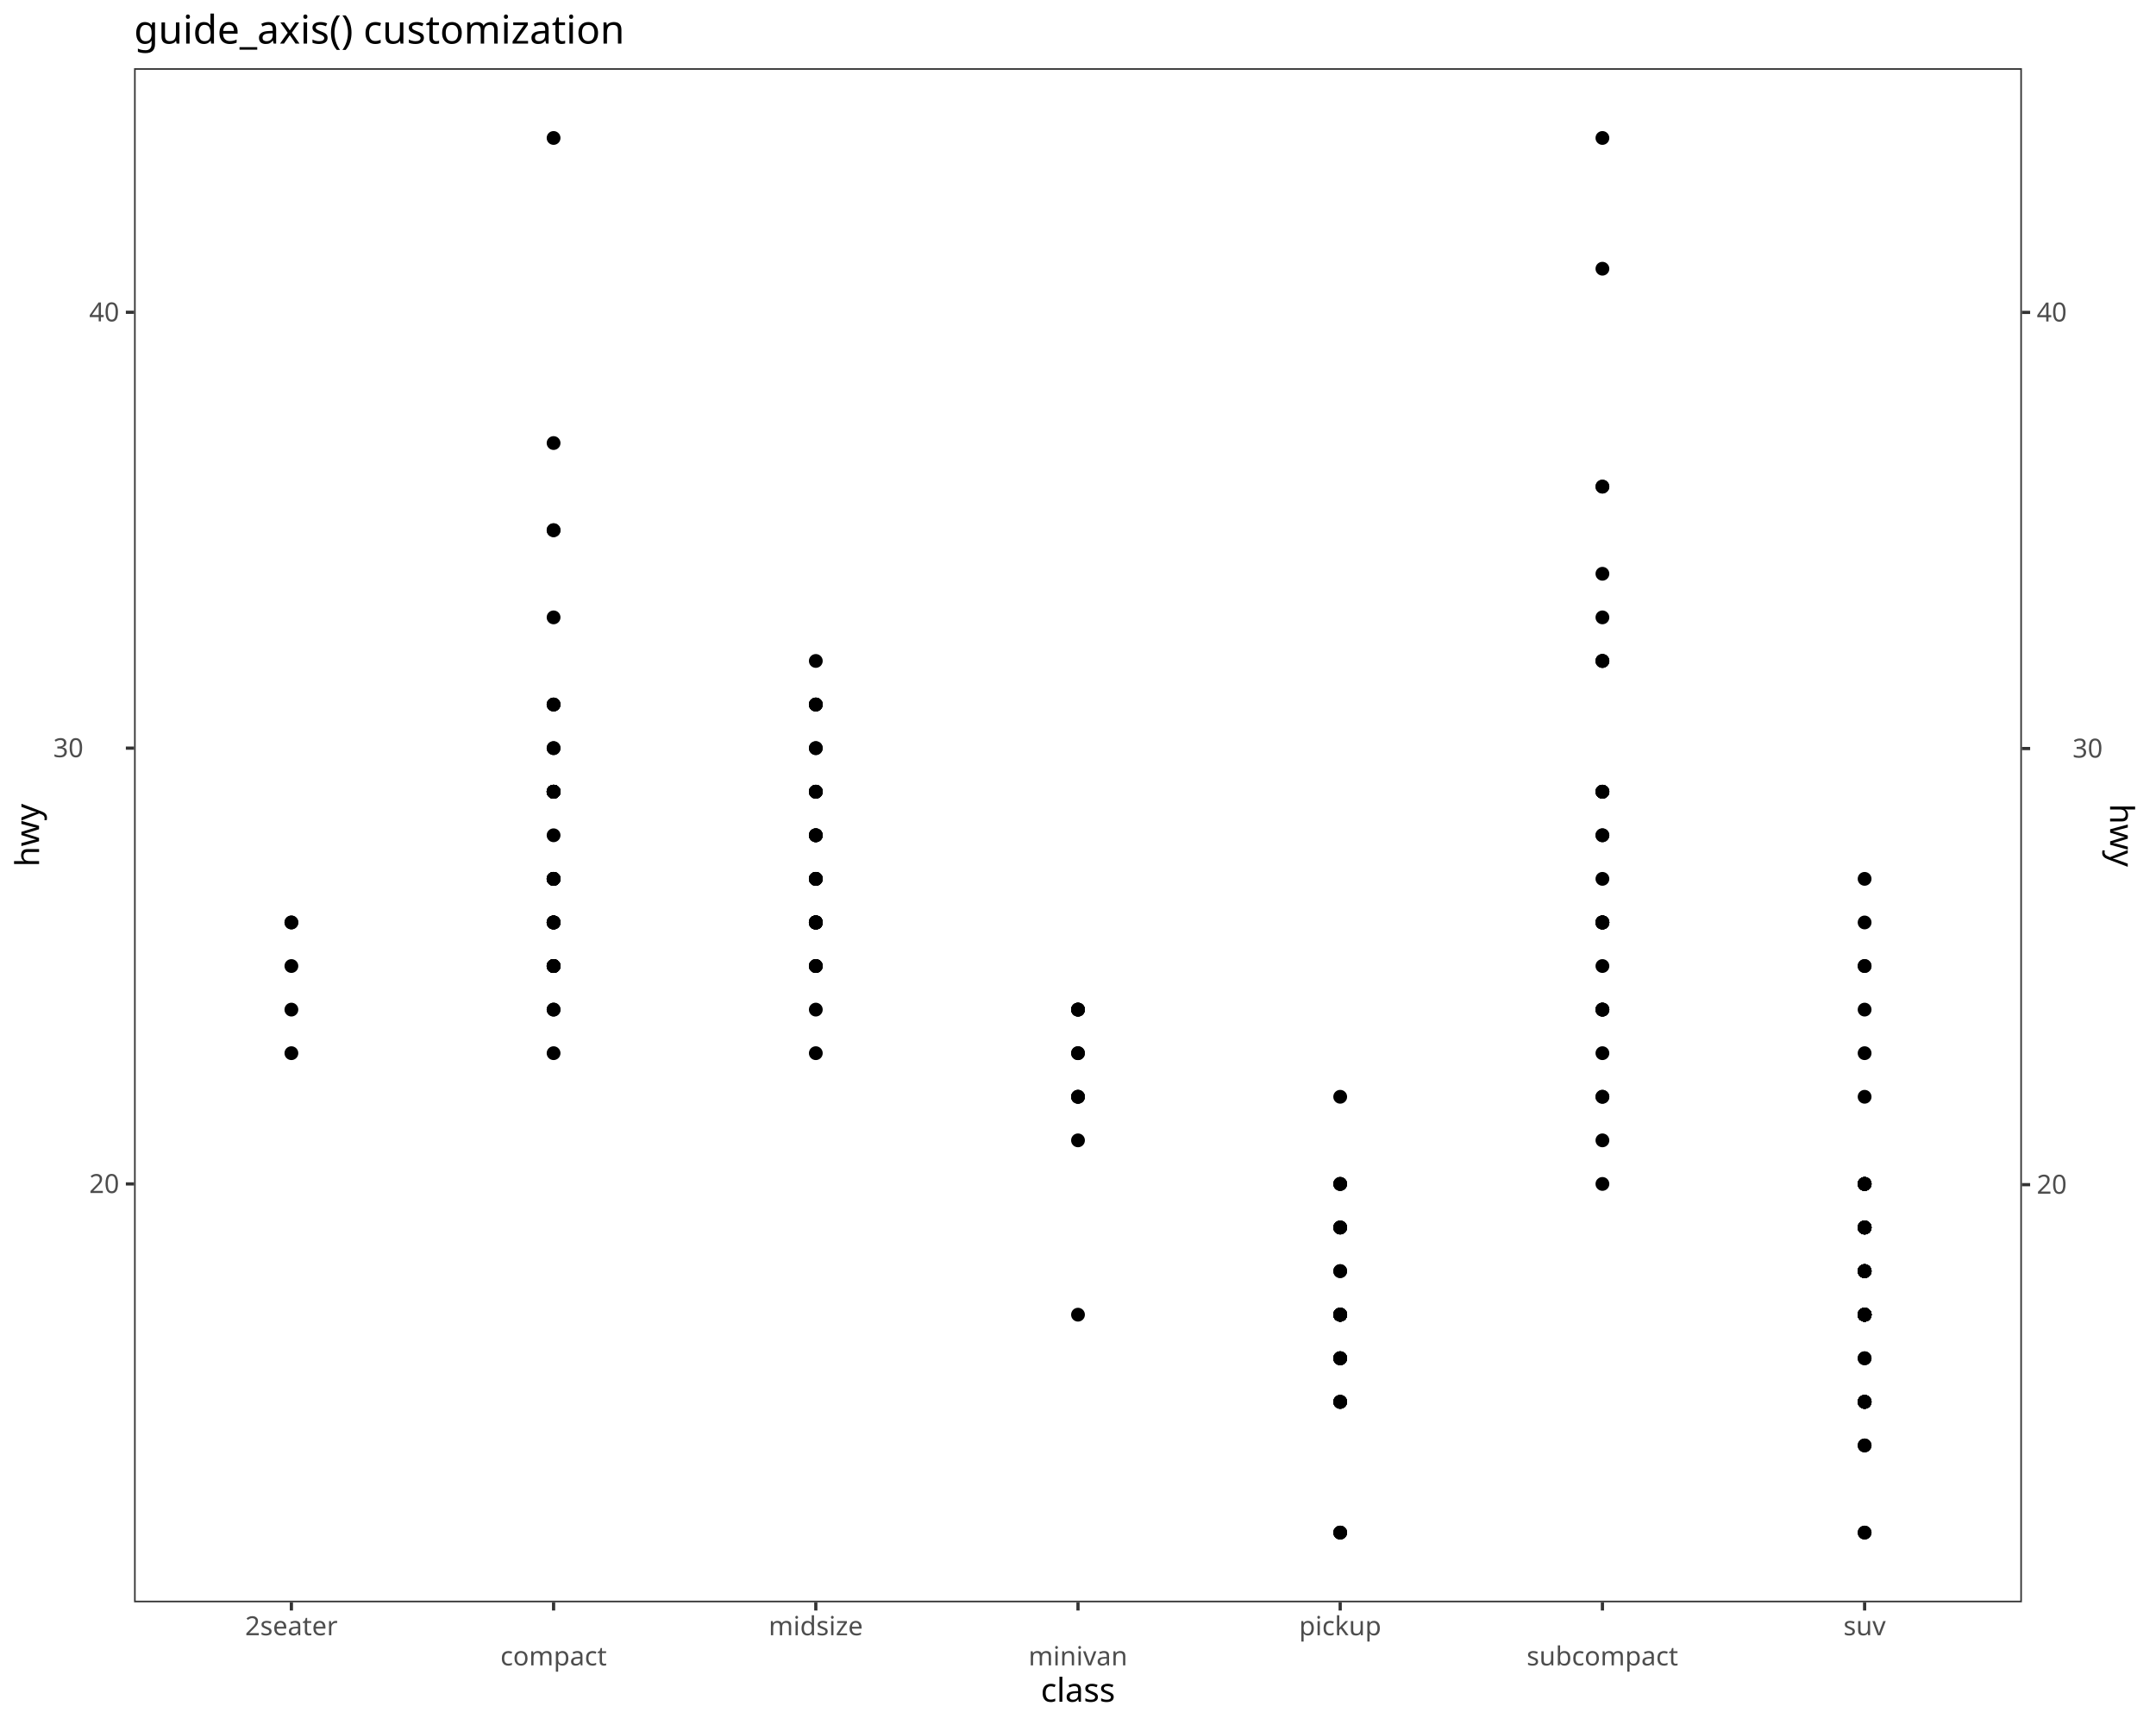
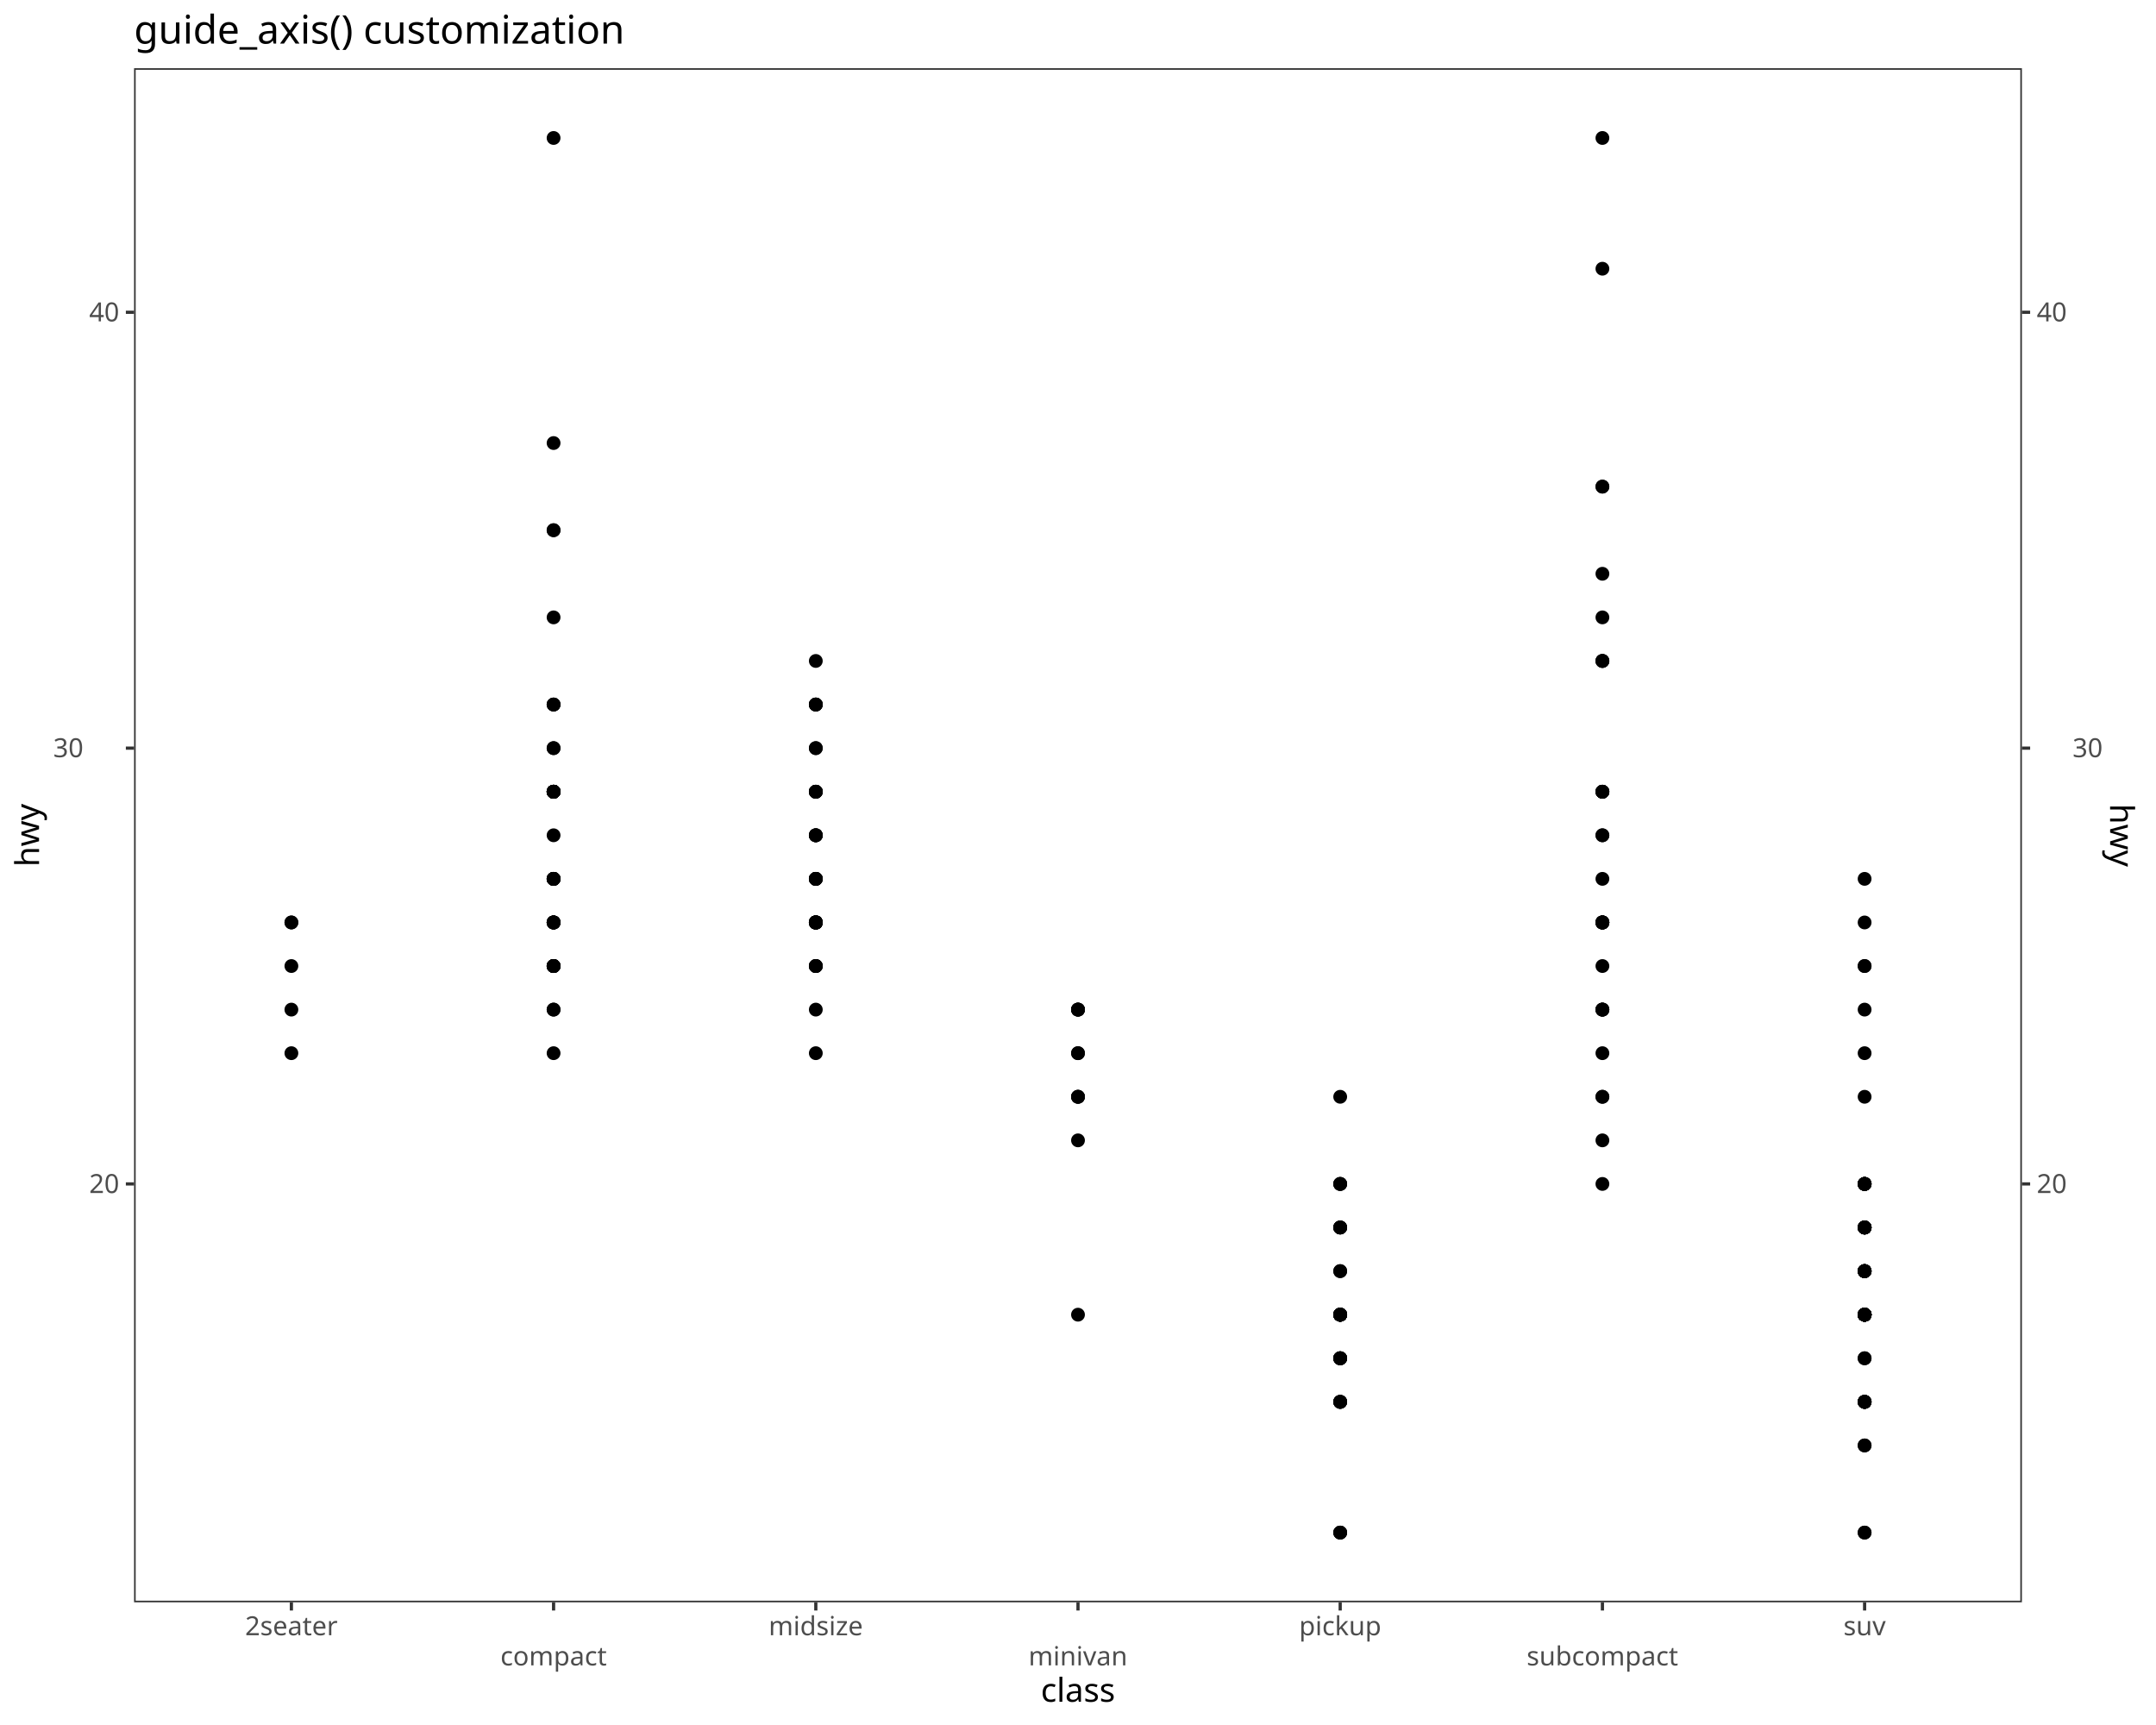
<svg xmlns="http://www.w3.org/2000/svg" class="svglite" data-engine-version="2.0" width="720.00pt" height="576.00pt" viewBox="0 0 720.00 576.00">
  <defs>
    <style type="text/css">
    .svglite line, .svglite polyline, .svglite polygon, .svglite path, .svglite rect, .svglite circle {
      fill: none;
      stroke: #000000;
      stroke-linecap: round;
      stroke-linejoin: round;
      stroke-miterlimit: 10.00;
    }
  </style>
  </defs>
  <rect width="100%" height="100%" style="stroke: none; fill: #FFFFFF;" />
  <defs>
    <clipPath id="cpMC4wMHw3MjAuMDB8MC4wMHw1NzYuMDA=">
      <rect x="0.00" y="0.00" width="720.00" height="576.00" />
    </clipPath>
  </defs>
  <g clip-path="url(#cpMC4wMHw3MjAuMDB8MC4wMHw1NzYuMDA=)">
    <rect x="0.00" y="0.00" width="720.00" height="576.00" style="stroke-width: 1.07; stroke: #FFFFFF; fill: #FFFFFF;" />
  </g>
  <defs>
    <clipPath id="cpNDQuNzd8Njc1LjIzfDIyLjc4fDUzNS4wNA==">
      <rect x="44.77" y="22.78" width="630.45" height="512.25" />
    </clipPath>
  </defs>
  <g clip-path="url(#cpNDQuNzd8Njc1LjIzfDIyLjc4fDUzNS4wNA==)">
    <rect x="44.77" y="22.78" width="630.45" height="512.25" style="stroke-width: 1.07; stroke: none; fill: #FFFFFF;" />
    <circle cx="184.87" cy="264.36" r="1.95" style="stroke-width: 0.71; fill: #000000;" />
    <circle cx="184.87" cy="264.36" r="1.95" style="stroke-width: 0.71; fill: #000000;" />
    <circle cx="184.87" cy="235.25" r="1.95" style="stroke-width: 0.71; fill: #000000;" />
    <circle cx="184.87" cy="249.81" r="1.95" style="stroke-width: 0.71; fill: #000000;" />
    <circle cx="184.87" cy="308.02" r="1.95" style="stroke-width: 0.71; fill: #000000;" />
    <circle cx="184.87" cy="308.02" r="1.95" style="stroke-width: 0.71; fill: #000000;" />
    <circle cx="184.87" cy="293.46" r="1.95" style="stroke-width: 0.71; fill: #000000;" />
    <circle cx="184.87" cy="308.02" r="1.95" style="stroke-width: 0.71; fill: #000000;" />
    <circle cx="184.87" cy="322.57" r="1.95" style="stroke-width: 0.71; fill: #000000;" />
    <circle cx="184.87" cy="278.91" r="1.95" style="stroke-width: 0.71; fill: #000000;" />
    <circle cx="184.87" cy="293.46" r="1.95" style="stroke-width: 0.71; fill: #000000;" />
    <circle cx="184.87" cy="322.57" r="1.95" style="stroke-width: 0.71; fill: #000000;" />
    <circle cx="184.87" cy="322.57" r="1.95" style="stroke-width: 0.71; fill: #000000;" />
    <circle cx="184.87" cy="322.57" r="1.95" style="stroke-width: 0.71; fill: #000000;" />
    <circle cx="184.87" cy="322.57" r="1.95" style="stroke-width: 0.71; fill: #000000;" />
    <circle cx="272.44" cy="337.12" r="1.95" style="stroke-width: 0.71; fill: #000000;" />
    <circle cx="272.44" cy="322.57" r="1.95" style="stroke-width: 0.71; fill: #000000;" />
    <circle cx="272.44" cy="351.67" r="1.95" style="stroke-width: 0.71; fill: #000000;" />
    <circle cx="622.69" cy="395.33" r="1.95" style="stroke-width: 0.71; fill: #000000;" />
    <circle cx="622.69" cy="468.10" r="1.95" style="stroke-width: 0.71; fill: #000000;" />
    <circle cx="622.69" cy="395.33" r="1.95" style="stroke-width: 0.71; fill: #000000;" />
    <circle cx="622.69" cy="438.99" r="1.95" style="stroke-width: 0.71; fill: #000000;" />
    <circle cx="622.69" cy="438.99" r="1.95" style="stroke-width: 0.71; fill: #000000;" />
    <circle cx="97.31" cy="308.02" r="1.95" style="stroke-width: 0.71; fill: #000000;" />
    <circle cx="97.31" cy="351.67" r="1.95" style="stroke-width: 0.71; fill: #000000;" />
    <circle cx="97.31" cy="308.02" r="1.95" style="stroke-width: 0.71; fill: #000000;" />
    <circle cx="97.31" cy="322.57" r="1.95" style="stroke-width: 0.71; fill: #000000;" />
    <circle cx="97.31" cy="337.12" r="1.95" style="stroke-width: 0.71; fill: #000000;" />
    <circle cx="622.69" cy="409.88" r="1.95" style="stroke-width: 0.71; fill: #000000;" />
    <circle cx="622.69" cy="482.65" r="1.95" style="stroke-width: 0.71; fill: #000000;" />
    <circle cx="622.69" cy="468.10" r="1.95" style="stroke-width: 0.71; fill: #000000;" />
    <circle cx="622.69" cy="438.99" r="1.95" style="stroke-width: 0.71; fill: #000000;" />
    <circle cx="272.44" cy="293.46" r="1.95" style="stroke-width: 0.71; fill: #000000;" />
    <circle cx="272.44" cy="249.81" r="1.95" style="stroke-width: 0.71; fill: #000000;" />
    <circle cx="272.44" cy="308.02" r="1.95" style="stroke-width: 0.71; fill: #000000;" />
    <circle cx="272.44" cy="264.36" r="1.95" style="stroke-width: 0.71; fill: #000000;" />
    <circle cx="272.44" cy="308.02" r="1.95" style="stroke-width: 0.71; fill: #000000;" />
    <circle cx="360.00" cy="337.12" r="1.95" style="stroke-width: 0.71; fill: #000000;" />
    <circle cx="360.00" cy="337.12" r="1.95" style="stroke-width: 0.71; fill: #000000;" />
    <circle cx="360.00" cy="366.23" r="1.95" style="stroke-width: 0.71; fill: #000000;" />
    <circle cx="360.00" cy="366.23" r="1.95" style="stroke-width: 0.71; fill: #000000;" />
    <circle cx="360.00" cy="337.12" r="1.95" style="stroke-width: 0.71; fill: #000000;" />
    <circle cx="360.00" cy="337.12" r="1.95" style="stroke-width: 0.71; fill: #000000;" />
    <circle cx="360.00" cy="438.99" r="1.95" style="stroke-width: 0.71; fill: #000000;" />
    <circle cx="360.00" cy="366.23" r="1.95" style="stroke-width: 0.71; fill: #000000;" />
    <circle cx="360.00" cy="380.78" r="1.95" style="stroke-width: 0.71; fill: #000000;" />
    <circle cx="360.00" cy="351.67" r="1.95" style="stroke-width: 0.71; fill: #000000;" />
    <circle cx="360.00" cy="351.67" r="1.95" style="stroke-width: 0.71; fill: #000000;" />
    <circle cx="447.56" cy="409.88" r="1.95" style="stroke-width: 0.71; fill: #000000;" />
    <circle cx="447.56" cy="424.44" r="1.95" style="stroke-width: 0.71; fill: #000000;" />
    <circle cx="447.56" cy="438.99" r="1.95" style="stroke-width: 0.71; fill: #000000;" />
    <circle cx="447.56" cy="438.99" r="1.95" style="stroke-width: 0.71; fill: #000000;" />
    <circle cx="447.56" cy="409.88" r="1.95" style="stroke-width: 0.71; fill: #000000;" />
    <circle cx="447.56" cy="409.88" r="1.95" style="stroke-width: 0.71; fill: #000000;" />
    <circle cx="447.56" cy="511.75" r="1.95" style="stroke-width: 0.71; fill: #000000;" />
    <circle cx="447.56" cy="438.99" r="1.95" style="stroke-width: 0.71; fill: #000000;" />
    <circle cx="447.56" cy="468.10" r="1.95" style="stroke-width: 0.71; fill: #000000;" />
    <circle cx="622.69" cy="438.99" r="1.95" style="stroke-width: 0.71; fill: #000000;" />
    <circle cx="622.69" cy="438.99" r="1.95" style="stroke-width: 0.71; fill: #000000;" />
    <circle cx="622.69" cy="511.75" r="1.95" style="stroke-width: 0.71; fill: #000000;" />
    <circle cx="622.69" cy="438.99" r="1.95" style="stroke-width: 0.71; fill: #000000;" />
    <circle cx="622.69" cy="453.54" r="1.95" style="stroke-width: 0.71; fill: #000000;" />
    <circle cx="622.69" cy="424.44" r="1.95" style="stroke-width: 0.71; fill: #000000;" />
    <circle cx="622.69" cy="468.10" r="1.95" style="stroke-width: 0.71; fill: #000000;" />
    <circle cx="447.56" cy="453.54" r="1.95" style="stroke-width: 0.71; fill: #000000;" />
    <circle cx="447.56" cy="511.75" r="1.95" style="stroke-width: 0.71; fill: #000000;" />
    <circle cx="447.56" cy="438.99" r="1.95" style="stroke-width: 0.71; fill: #000000;" />
    <circle cx="447.56" cy="438.99" r="1.95" style="stroke-width: 0.71; fill: #000000;" />
    <circle cx="447.56" cy="453.54" r="1.95" style="stroke-width: 0.71; fill: #000000;" />
    <circle cx="447.56" cy="511.75" r="1.95" style="stroke-width: 0.71; fill: #000000;" />
    <circle cx="447.56" cy="468.10" r="1.95" style="stroke-width: 0.71; fill: #000000;" />
    <circle cx="447.56" cy="453.54" r="1.95" style="stroke-width: 0.71; fill: #000000;" />
    <circle cx="447.56" cy="438.99" r="1.95" style="stroke-width: 0.71; fill: #000000;" />
    <circle cx="447.56" cy="468.10" r="1.95" style="stroke-width: 0.71; fill: #000000;" />
    <circle cx="622.69" cy="438.99" r="1.95" style="stroke-width: 0.71; fill: #000000;" />
    <circle cx="622.69" cy="438.99" r="1.95" style="stroke-width: 0.71; fill: #000000;" />
    <circle cx="622.69" cy="424.44" r="1.95" style="stroke-width: 0.71; fill: #000000;" />
    <circle cx="622.69" cy="438.99" r="1.95" style="stroke-width: 0.71; fill: #000000;" />
    <circle cx="622.69" cy="409.88" r="1.95" style="stroke-width: 0.71; fill: #000000;" />
    <circle cx="622.69" cy="438.99" r="1.95" style="stroke-width: 0.71; fill: #000000;" />
    <circle cx="622.69" cy="409.88" r="1.95" style="stroke-width: 0.71; fill: #000000;" />
    <circle cx="622.69" cy="409.88" r="1.95" style="stroke-width: 0.71; fill: #000000;" />
    <circle cx="622.69" cy="438.99" r="1.95" style="stroke-width: 0.71; fill: #000000;" />
    <circle cx="447.56" cy="438.99" r="1.95" style="stroke-width: 0.71; fill: #000000;" />
    <circle cx="447.56" cy="438.99" r="1.95" style="stroke-width: 0.71; fill: #000000;" />
    <circle cx="447.56" cy="453.54" r="1.95" style="stroke-width: 0.71; fill: #000000;" />
    <circle cx="447.56" cy="453.54" r="1.95" style="stroke-width: 0.71; fill: #000000;" />
    <circle cx="447.56" cy="438.99" r="1.95" style="stroke-width: 0.71; fill: #000000;" />
    <circle cx="447.56" cy="468.10" r="1.95" style="stroke-width: 0.71; fill: #000000;" />
    <circle cx="447.56" cy="438.99" r="1.95" style="stroke-width: 0.71; fill: #000000;" />
    <circle cx="535.13" cy="308.02" r="1.95" style="stroke-width: 0.71; fill: #000000;" />
    <circle cx="535.13" cy="322.57" r="1.95" style="stroke-width: 0.71; fill: #000000;" />
    <circle cx="535.13" cy="308.02" r="1.95" style="stroke-width: 0.71; fill: #000000;" />
    <circle cx="535.13" cy="337.12" r="1.95" style="stroke-width: 0.71; fill: #000000;" />
    <circle cx="535.13" cy="380.78" r="1.95" style="stroke-width: 0.71; fill: #000000;" />
    <circle cx="535.13" cy="366.23" r="1.95" style="stroke-width: 0.71; fill: #000000;" />
    <circle cx="535.13" cy="351.67" r="1.95" style="stroke-width: 0.71; fill: #000000;" />
    <circle cx="535.13" cy="366.23" r="1.95" style="stroke-width: 0.71; fill: #000000;" />
    <circle cx="535.13" cy="395.33" r="1.95" style="stroke-width: 0.71; fill: #000000;" />
    <circle cx="535.13" cy="206.15" r="1.95" style="stroke-width: 0.71; fill: #000000;" />
    <circle cx="535.13" cy="220.70" r="1.95" style="stroke-width: 0.71; fill: #000000;" />
    <circle cx="535.13" cy="220.70" r="1.95" style="stroke-width: 0.71; fill: #000000;" />
    <circle cx="535.13" cy="264.36" r="1.95" style="stroke-width: 0.71; fill: #000000;" />
    <circle cx="535.13" cy="220.70" r="1.95" style="stroke-width: 0.71; fill: #000000;" />
    <circle cx="535.13" cy="191.59" r="1.95" style="stroke-width: 0.71; fill: #000000;" />
    <circle cx="535.13" cy="162.49" r="1.95" style="stroke-width: 0.71; fill: #000000;" />
    <circle cx="535.13" cy="162.49" r="1.95" style="stroke-width: 0.71; fill: #000000;" />
    <circle cx="535.13" cy="264.36" r="1.95" style="stroke-width: 0.71; fill: #000000;" />
    <circle cx="272.44" cy="308.02" r="1.95" style="stroke-width: 0.71; fill: #000000;" />
    <circle cx="272.44" cy="293.46" r="1.95" style="stroke-width: 0.71; fill: #000000;" />
    <circle cx="272.44" cy="249.81" r="1.95" style="stroke-width: 0.71; fill: #000000;" />
    <circle cx="272.44" cy="235.25" r="1.95" style="stroke-width: 0.71; fill: #000000;" />
    <circle cx="272.44" cy="308.02" r="1.95" style="stroke-width: 0.71; fill: #000000;" />
    <circle cx="272.44" cy="308.02" r="1.95" style="stroke-width: 0.71; fill: #000000;" />
    <circle cx="272.44" cy="278.91" r="1.95" style="stroke-width: 0.71; fill: #000000;" />
    <circle cx="535.13" cy="308.02" r="1.95" style="stroke-width: 0.71; fill: #000000;" />
    <circle cx="535.13" cy="264.36" r="1.95" style="stroke-width: 0.71; fill: #000000;" />
    <circle cx="535.13" cy="278.91" r="1.95" style="stroke-width: 0.71; fill: #000000;" />
    <circle cx="535.13" cy="293.46" r="1.95" style="stroke-width: 0.71; fill: #000000;" />
    <circle cx="535.13" cy="337.12" r="1.95" style="stroke-width: 0.71; fill: #000000;" />
    <circle cx="535.13" cy="337.12" r="1.95" style="stroke-width: 0.71; fill: #000000;" />
    <circle cx="535.13" cy="337.12" r="1.95" style="stroke-width: 0.71; fill: #000000;" />
    <circle cx="622.69" cy="366.23" r="1.95" style="stroke-width: 0.71; fill: #000000;" />
    <circle cx="622.69" cy="409.88" r="1.95" style="stroke-width: 0.71; fill: #000000;" />
    <circle cx="622.69" cy="395.33" r="1.95" style="stroke-width: 0.71; fill: #000000;" />
    <circle cx="622.69" cy="438.99" r="1.95" style="stroke-width: 0.71; fill: #000000;" />
    <circle cx="622.69" cy="511.75" r="1.95" style="stroke-width: 0.71; fill: #000000;" />
    <circle cx="622.69" cy="409.88" r="1.95" style="stroke-width: 0.71; fill: #000000;" />
    <circle cx="622.69" cy="424.44" r="1.95" style="stroke-width: 0.71; fill: #000000;" />
    <circle cx="622.69" cy="482.65" r="1.95" style="stroke-width: 0.71; fill: #000000;" />
    <circle cx="622.69" cy="468.10" r="1.95" style="stroke-width: 0.71; fill: #000000;" />
    <circle cx="622.69" cy="424.44" r="1.95" style="stroke-width: 0.71; fill: #000000;" />
    <circle cx="622.69" cy="424.44" r="1.95" style="stroke-width: 0.71; fill: #000000;" />
    <circle cx="622.69" cy="468.10" r="1.95" style="stroke-width: 0.71; fill: #000000;" />
    <circle cx="622.69" cy="438.99" r="1.95" style="stroke-width: 0.71; fill: #000000;" />
    <circle cx="622.69" cy="453.54" r="1.95" style="stroke-width: 0.71; fill: #000000;" />
    <circle cx="622.69" cy="424.44" r="1.95" style="stroke-width: 0.71; fill: #000000;" />
    <circle cx="622.69" cy="438.99" r="1.95" style="stroke-width: 0.71; fill: #000000;" />
    <circle cx="622.69" cy="409.88" r="1.95" style="stroke-width: 0.71; fill: #000000;" />
    <circle cx="622.69" cy="409.88" r="1.95" style="stroke-width: 0.71; fill: #000000;" />
    <circle cx="622.69" cy="438.99" r="1.95" style="stroke-width: 0.71; fill: #000000;" />
    <circle cx="184.87" cy="264.36" r="1.95" style="stroke-width: 0.71; fill: #000000;" />
    <circle cx="184.87" cy="293.46" r="1.95" style="stroke-width: 0.71; fill: #000000;" />
    <circle cx="272.44" cy="235.25" r="1.95" style="stroke-width: 0.71; fill: #000000;" />
    <circle cx="272.44" cy="220.70" r="1.95" style="stroke-width: 0.71; fill: #000000;" />
    <circle cx="272.44" cy="293.46" r="1.95" style="stroke-width: 0.71; fill: #000000;" />
    <circle cx="272.44" cy="308.02" r="1.95" style="stroke-width: 0.71; fill: #000000;" />
    <circle cx="272.44" cy="308.02" r="1.95" style="stroke-width: 0.71; fill: #000000;" />
    <circle cx="272.44" cy="322.57" r="1.95" style="stroke-width: 0.71; fill: #000000;" />
    <circle cx="272.44" cy="322.57" r="1.95" style="stroke-width: 0.71; fill: #000000;" />
    <circle cx="622.69" cy="438.99" r="1.95" style="stroke-width: 0.71; fill: #000000;" />
    <circle cx="622.69" cy="438.99" r="1.95" style="stroke-width: 0.71; fill: #000000;" />
    <circle cx="622.69" cy="395.33" r="1.95" style="stroke-width: 0.71; fill: #000000;" />
    <circle cx="622.69" cy="424.44" r="1.95" style="stroke-width: 0.71; fill: #000000;" />
    <circle cx="272.44" cy="308.02" r="1.95" style="stroke-width: 0.71; fill: #000000;" />
    <circle cx="272.44" cy="308.02" r="1.95" style="stroke-width: 0.71; fill: #000000;" />
    <circle cx="272.44" cy="293.46" r="1.95" style="stroke-width: 0.71; fill: #000000;" />
    <circle cx="272.44" cy="278.91" r="1.95" style="stroke-width: 0.71; fill: #000000;" />
    <circle cx="272.44" cy="322.57" r="1.95" style="stroke-width: 0.71; fill: #000000;" />
    <circle cx="622.69" cy="322.57" r="1.95" style="stroke-width: 0.71; fill: #000000;" />
    <circle cx="622.69" cy="337.12" r="1.95" style="stroke-width: 0.71; fill: #000000;" />
    <circle cx="622.69" cy="293.46" r="1.95" style="stroke-width: 0.71; fill: #000000;" />
    <circle cx="622.69" cy="322.57" r="1.95" style="stroke-width: 0.71; fill: #000000;" />
    <circle cx="622.69" cy="308.02" r="1.95" style="stroke-width: 0.71; fill: #000000;" />
    <circle cx="622.69" cy="351.67" r="1.95" style="stroke-width: 0.71; fill: #000000;" />
    <circle cx="535.13" cy="308.02" r="1.95" style="stroke-width: 0.71; fill: #000000;" />
    <circle cx="535.13" cy="308.02" r="1.95" style="stroke-width: 0.71; fill: #000000;" />
    <circle cx="535.13" cy="308.02" r="1.95" style="stroke-width: 0.71; fill: #000000;" />
    <circle cx="535.13" cy="308.02" r="1.95" style="stroke-width: 0.71; fill: #000000;" />
    <circle cx="184.87" cy="322.57" r="1.95" style="stroke-width: 0.71; fill: #000000;" />
    <circle cx="184.87" cy="293.46" r="1.95" style="stroke-width: 0.71; fill: #000000;" />
    <circle cx="184.87" cy="322.57" r="1.95" style="stroke-width: 0.71; fill: #000000;" />
    <circle cx="184.87" cy="293.46" r="1.95" style="stroke-width: 0.71; fill: #000000;" />
    <circle cx="622.69" cy="395.33" r="1.95" style="stroke-width: 0.71; fill: #000000;" />
    <circle cx="622.69" cy="395.33" r="1.95" style="stroke-width: 0.71; fill: #000000;" />
    <circle cx="622.69" cy="409.88" r="1.95" style="stroke-width: 0.71; fill: #000000;" />
    <circle cx="622.69" cy="438.99" r="1.95" style="stroke-width: 0.71; fill: #000000;" />
    <circle cx="622.69" cy="395.33" r="1.95" style="stroke-width: 0.71; fill: #000000;" />
    <circle cx="622.69" cy="438.99" r="1.95" style="stroke-width: 0.71; fill: #000000;" />
    <circle cx="272.44" cy="264.36" r="1.95" style="stroke-width: 0.71; fill: #000000;" />
    <circle cx="272.44" cy="293.46" r="1.95" style="stroke-width: 0.71; fill: #000000;" />
    <circle cx="272.44" cy="235.25" r="1.95" style="stroke-width: 0.71; fill: #000000;" />
    <circle cx="272.44" cy="235.25" r="1.95" style="stroke-width: 0.71; fill: #000000;" />
    <circle cx="272.44" cy="308.02" r="1.95" style="stroke-width: 0.71; fill: #000000;" />
    <circle cx="272.44" cy="308.02" r="1.95" style="stroke-width: 0.71; fill: #000000;" />
    <circle cx="272.44" cy="278.91" r="1.95" style="stroke-width: 0.71; fill: #000000;" />
    <circle cx="184.87" cy="293.46" r="1.95" style="stroke-width: 0.71; fill: #000000;" />
    <circle cx="184.87" cy="264.36" r="1.95" style="stroke-width: 0.71; fill: #000000;" />
    <circle cx="184.87" cy="235.25" r="1.95" style="stroke-width: 0.71; fill: #000000;" />
    <circle cx="184.87" cy="235.25" r="1.95" style="stroke-width: 0.71; fill: #000000;" />
    <circle cx="184.87" cy="308.02" r="1.95" style="stroke-width: 0.71; fill: #000000;" />
    <circle cx="184.87" cy="308.02" r="1.95" style="stroke-width: 0.71; fill: #000000;" />
    <circle cx="184.87" cy="293.46" r="1.95" style="stroke-width: 0.71; fill: #000000;" />
    <circle cx="184.87" cy="249.81" r="1.95" style="stroke-width: 0.71; fill: #000000;" />
    <circle cx="184.87" cy="206.15" r="1.95" style="stroke-width: 0.71; fill: #000000;" />
    <circle cx="184.87" cy="177.04" r="1.95" style="stroke-width: 0.71; fill: #000000;" />
    <circle cx="184.87" cy="147.94" r="1.95" style="stroke-width: 0.71; fill: #000000;" />
    <circle cx="184.87" cy="177.04" r="1.95" style="stroke-width: 0.71; fill: #000000;" />
    <circle cx="622.69" cy="468.10" r="1.95" style="stroke-width: 0.71; fill: #000000;" />
    <circle cx="622.69" cy="424.44" r="1.95" style="stroke-width: 0.71; fill: #000000;" />
    <circle cx="447.56" cy="395.33" r="1.95" style="stroke-width: 0.71; fill: #000000;" />
    <circle cx="447.56" cy="395.33" r="1.95" style="stroke-width: 0.71; fill: #000000;" />
    <circle cx="447.56" cy="366.23" r="1.95" style="stroke-width: 0.71; fill: #000000;" />
    <circle cx="447.56" cy="438.99" r="1.95" style="stroke-width: 0.71; fill: #000000;" />
    <circle cx="447.56" cy="409.88" r="1.95" style="stroke-width: 0.71; fill: #000000;" />
    <circle cx="447.56" cy="424.44" r="1.95" style="stroke-width: 0.71; fill: #000000;" />
    <circle cx="447.56" cy="395.33" r="1.95" style="stroke-width: 0.71; fill: #000000;" />
    <circle cx="184.87" cy="264.36" r="1.95" style="stroke-width: 0.71; fill: #000000;" />
    <circle cx="184.87" cy="308.02" r="1.95" style="stroke-width: 0.71; fill: #000000;" />
    <circle cx="184.87" cy="264.36" r="1.95" style="stroke-width: 0.71; fill: #000000;" />
    <circle cx="184.87" cy="264.36" r="1.95" style="stroke-width: 0.71; fill: #000000;" />
    <circle cx="184.87" cy="337.12" r="1.95" style="stroke-width: 0.71; fill: #000000;" />
    <circle cx="184.87" cy="46.07" r="1.95" style="stroke-width: 0.71; fill: #000000;" />
    <circle cx="184.87" cy="264.36" r="1.95" style="stroke-width: 0.71; fill: #000000;" />
    <circle cx="184.87" cy="308.02" r="1.95" style="stroke-width: 0.71; fill: #000000;" />
    <circle cx="184.87" cy="264.36" r="1.95" style="stroke-width: 0.71; fill: #000000;" />
    <circle cx="184.87" cy="264.36" r="1.95" style="stroke-width: 0.71; fill: #000000;" />
    <circle cx="184.87" cy="264.36" r="1.95" style="stroke-width: 0.71; fill: #000000;" />
    <circle cx="184.87" cy="264.36" r="1.95" style="stroke-width: 0.71; fill: #000000;" />
    <circle cx="184.87" cy="351.67" r="1.95" style="stroke-width: 0.71; fill: #000000;" />
    <circle cx="184.87" cy="337.12" r="1.95" style="stroke-width: 0.71; fill: #000000;" />
    <circle cx="535.13" cy="46.07" r="1.95" style="stroke-width: 0.71; fill: #000000;" />
    <circle cx="535.13" cy="89.73" r="1.95" style="stroke-width: 0.71; fill: #000000;" />
    <circle cx="535.13" cy="264.36" r="1.95" style="stroke-width: 0.71; fill: #000000;" />
    <circle cx="535.13" cy="308.02" r="1.95" style="stroke-width: 0.71; fill: #000000;" />
    <circle cx="535.13" cy="278.91" r="1.95" style="stroke-width: 0.71; fill: #000000;" />
    <circle cx="535.13" cy="264.36" r="1.95" style="stroke-width: 0.71; fill: #000000;" />
    <circle cx="272.44" cy="264.36" r="1.95" style="stroke-width: 0.71; fill: #000000;" />
    <circle cx="272.44" cy="264.36" r="1.95" style="stroke-width: 0.71; fill: #000000;" />
    <circle cx="272.44" cy="278.91" r="1.95" style="stroke-width: 0.71; fill: #000000;" />
    <circle cx="272.44" cy="264.36" r="1.95" style="stroke-width: 0.71; fill: #000000;" />
    <circle cx="272.44" cy="308.02" r="1.95" style="stroke-width: 0.71; fill: #000000;" />
    <circle cx="272.44" cy="308.02" r="1.95" style="stroke-width: 0.71; fill: #000000;" />
    <circle cx="272.44" cy="308.02" r="1.95" style="stroke-width: 0.71; fill: #000000;" />
    <rect x="44.77" y="22.78" width="630.45" height="512.25" style="stroke-width: 1.07; stroke: #333333;" />
  </g>
  <g clip-path="url(#cpMC4wMHw3MjAuMDB8MC4wMHw1NzYuMDA=)">
    <text x="27.86" y="252.83" text-anchor="end" style="font-size: 8.80px; fill: #4D4D4D; font-family: sans;" textLength="9.79px" lengthAdjust="spacingAndGlyphs">30</text>
    <text x="39.84" y="398.36" text-anchor="end" style="font-size: 8.80px; fill: #4D4D4D; font-family: sans;" textLength="9.79px" lengthAdjust="spacingAndGlyphs">20</text>
    <text x="39.84" y="107.31" text-anchor="end" style="font-size: 8.80px; fill: #4D4D4D; font-family: sans;" textLength="9.79px" lengthAdjust="spacingAndGlyphs">40</text>
    <polyline points="42.03,395.33 44.77,395.33 " style="stroke-width: 1.07; stroke: #333333; stroke-linecap: butt;" />
    <polyline points="42.03,249.81 44.77,249.81 " style="stroke-width: 1.07; stroke: #333333; stroke-linecap: butt;" />
    <polyline points="42.03,104.28 44.77,104.28 " style="stroke-width: 1.07; stroke: #333333; stroke-linecap: butt;" />
-     <polyline points="675.23,395.57 677.97,395.57 " style="stroke-width: 1.07; stroke: #333333; stroke-linecap: butt;" />
-     <polyline points="675.23,249.94 677.97,249.94 " style="stroke-width: 1.07; stroke: #333333; stroke-linecap: butt;" />
-     <polyline points="675.23,104.31 677.97,104.31 " style="stroke-width: 1.07; stroke: #333333; stroke-linecap: butt;" />
-     <text x="680.16" y="398.59" style="font-size: 8.80px; fill: #4D4D4D; font-family: sans;" textLength="9.79px" lengthAdjust="spacingAndGlyphs">20</text>
-     <text x="680.16" y="107.34" style="font-size: 8.80px; fill: #4D4D4D; font-family: sans;" textLength="9.79px" lengthAdjust="spacingAndGlyphs">40</text>
-     <text x="692.14" y="252.97" style="font-size: 8.80px; fill: #4D4D4D; font-family: sans;" textLength="9.79px" lengthAdjust="spacingAndGlyphs">30</text>
+     <polyline points="675.23,395.33 677.97,395.33 " style="stroke-width: 1.07; stroke: #333333; stroke-linecap: butt;" />
+     <polyline points="675.23,249.81 677.97,249.81 " style="stroke-width: 1.07; stroke: #333333; stroke-linecap: butt;" />
+     <polyline points="675.23,104.28 677.97,104.28 " style="stroke-width: 1.07; stroke: #333333; stroke-linecap: butt;" />
+     <text x="680.16" y="398.36" style="font-size: 8.80px; fill: #4D4D4D; font-family: sans;" textLength="9.79px" lengthAdjust="spacingAndGlyphs">20</text>
+     <text x="680.16" y="107.31" style="font-size: 8.80px; fill: #4D4D4D; font-family: sans;" textLength="9.79px" lengthAdjust="spacingAndGlyphs">40</text>
+     <text x="692.14" y="252.83" style="font-size: 8.80px; fill: #4D4D4D; font-family: sans;" textLength="9.79px" lengthAdjust="spacingAndGlyphs">30</text>
    <polyline points="97.31,537.78 97.31,535.04 " style="stroke-width: 1.07; stroke: #333333; stroke-linecap: butt;" />
    <polyline points="184.87,537.78 184.87,535.04 " style="stroke-width: 1.07; stroke: #333333; stroke-linecap: butt;" />
    <polyline points="272.44,537.78 272.44,535.04 " style="stroke-width: 1.07; stroke: #333333; stroke-linecap: butt;" />
    <polyline points="360.00,537.78 360.00,535.04 " style="stroke-width: 1.07; stroke: #333333; stroke-linecap: butt;" />
    <polyline points="447.56,537.78 447.56,535.04 " style="stroke-width: 1.07; stroke: #333333; stroke-linecap: butt;" />
    <polyline points="535.13,537.78 535.13,535.04 " style="stroke-width: 1.07; stroke: #333333; stroke-linecap: butt;" />
    <polyline points="622.69,537.78 622.69,535.04 " style="stroke-width: 1.07; stroke: #333333; stroke-linecap: butt;" />
    <text x="97.31" y="546.03" text-anchor="middle" style="font-size: 8.80px; fill: #4D4D4D; font-family: sans;" textLength="29.36px" lengthAdjust="spacingAndGlyphs">2seater</text>
    <text x="272.44" y="546.03" text-anchor="middle" style="font-size: 8.80px; fill: #4D4D4D; font-family: sans;" textLength="29.84px" lengthAdjust="spacingAndGlyphs">midsize</text>
    <text x="447.56" y="546.03" text-anchor="middle" style="font-size: 8.80px; fill: #4D4D4D; font-family: sans;" textLength="25.44px" lengthAdjust="spacingAndGlyphs">pickup</text>
    <text x="622.69" y="546.03" text-anchor="middle" style="font-size: 8.80px; fill: #4D4D4D; font-family: sans;" textLength="13.70px" lengthAdjust="spacingAndGlyphs">suv</text>
    <text x="184.87" y="556.10" text-anchor="middle" style="font-size: 8.80px; fill: #4D4D4D; font-family: sans;" textLength="33.27px" lengthAdjust="spacingAndGlyphs">compact</text>
    <text x="360.00" y="556.10" text-anchor="middle" style="font-size: 8.80px; fill: #4D4D4D; font-family: sans;" textLength="30.33px" lengthAdjust="spacingAndGlyphs">minivan</text>
    <text x="535.13" y="556.10" text-anchor="middle" style="font-size: 8.80px; fill: #4D4D4D; font-family: sans;" textLength="47.46px" lengthAdjust="spacingAndGlyphs">subcompact</text>
    <text x="360.00" y="568.24" text-anchor="middle" style="font-size: 11.00px; font-family: sans;" textLength="25.07px" lengthAdjust="spacingAndGlyphs">class</text>
    <text transform="translate(13.05,278.91) rotate(-90)" text-anchor="middle" style="font-size: 11.00px; font-family: sans;" textLength="19.57px" lengthAdjust="spacingAndGlyphs">hwy</text>
    <text transform="translate(704.67,278.91) rotate(90)" text-anchor="middle" style="font-size: 11.00px; font-family: sans;" textLength="19.57px" lengthAdjust="spacingAndGlyphs">hwy</text>
    <text x="44.77" y="14.56" style="font-size: 13.20px; font-family: sans;" textLength="156.30px" lengthAdjust="spacingAndGlyphs">guide_axis() customization</text>
  </g>
</svg>
